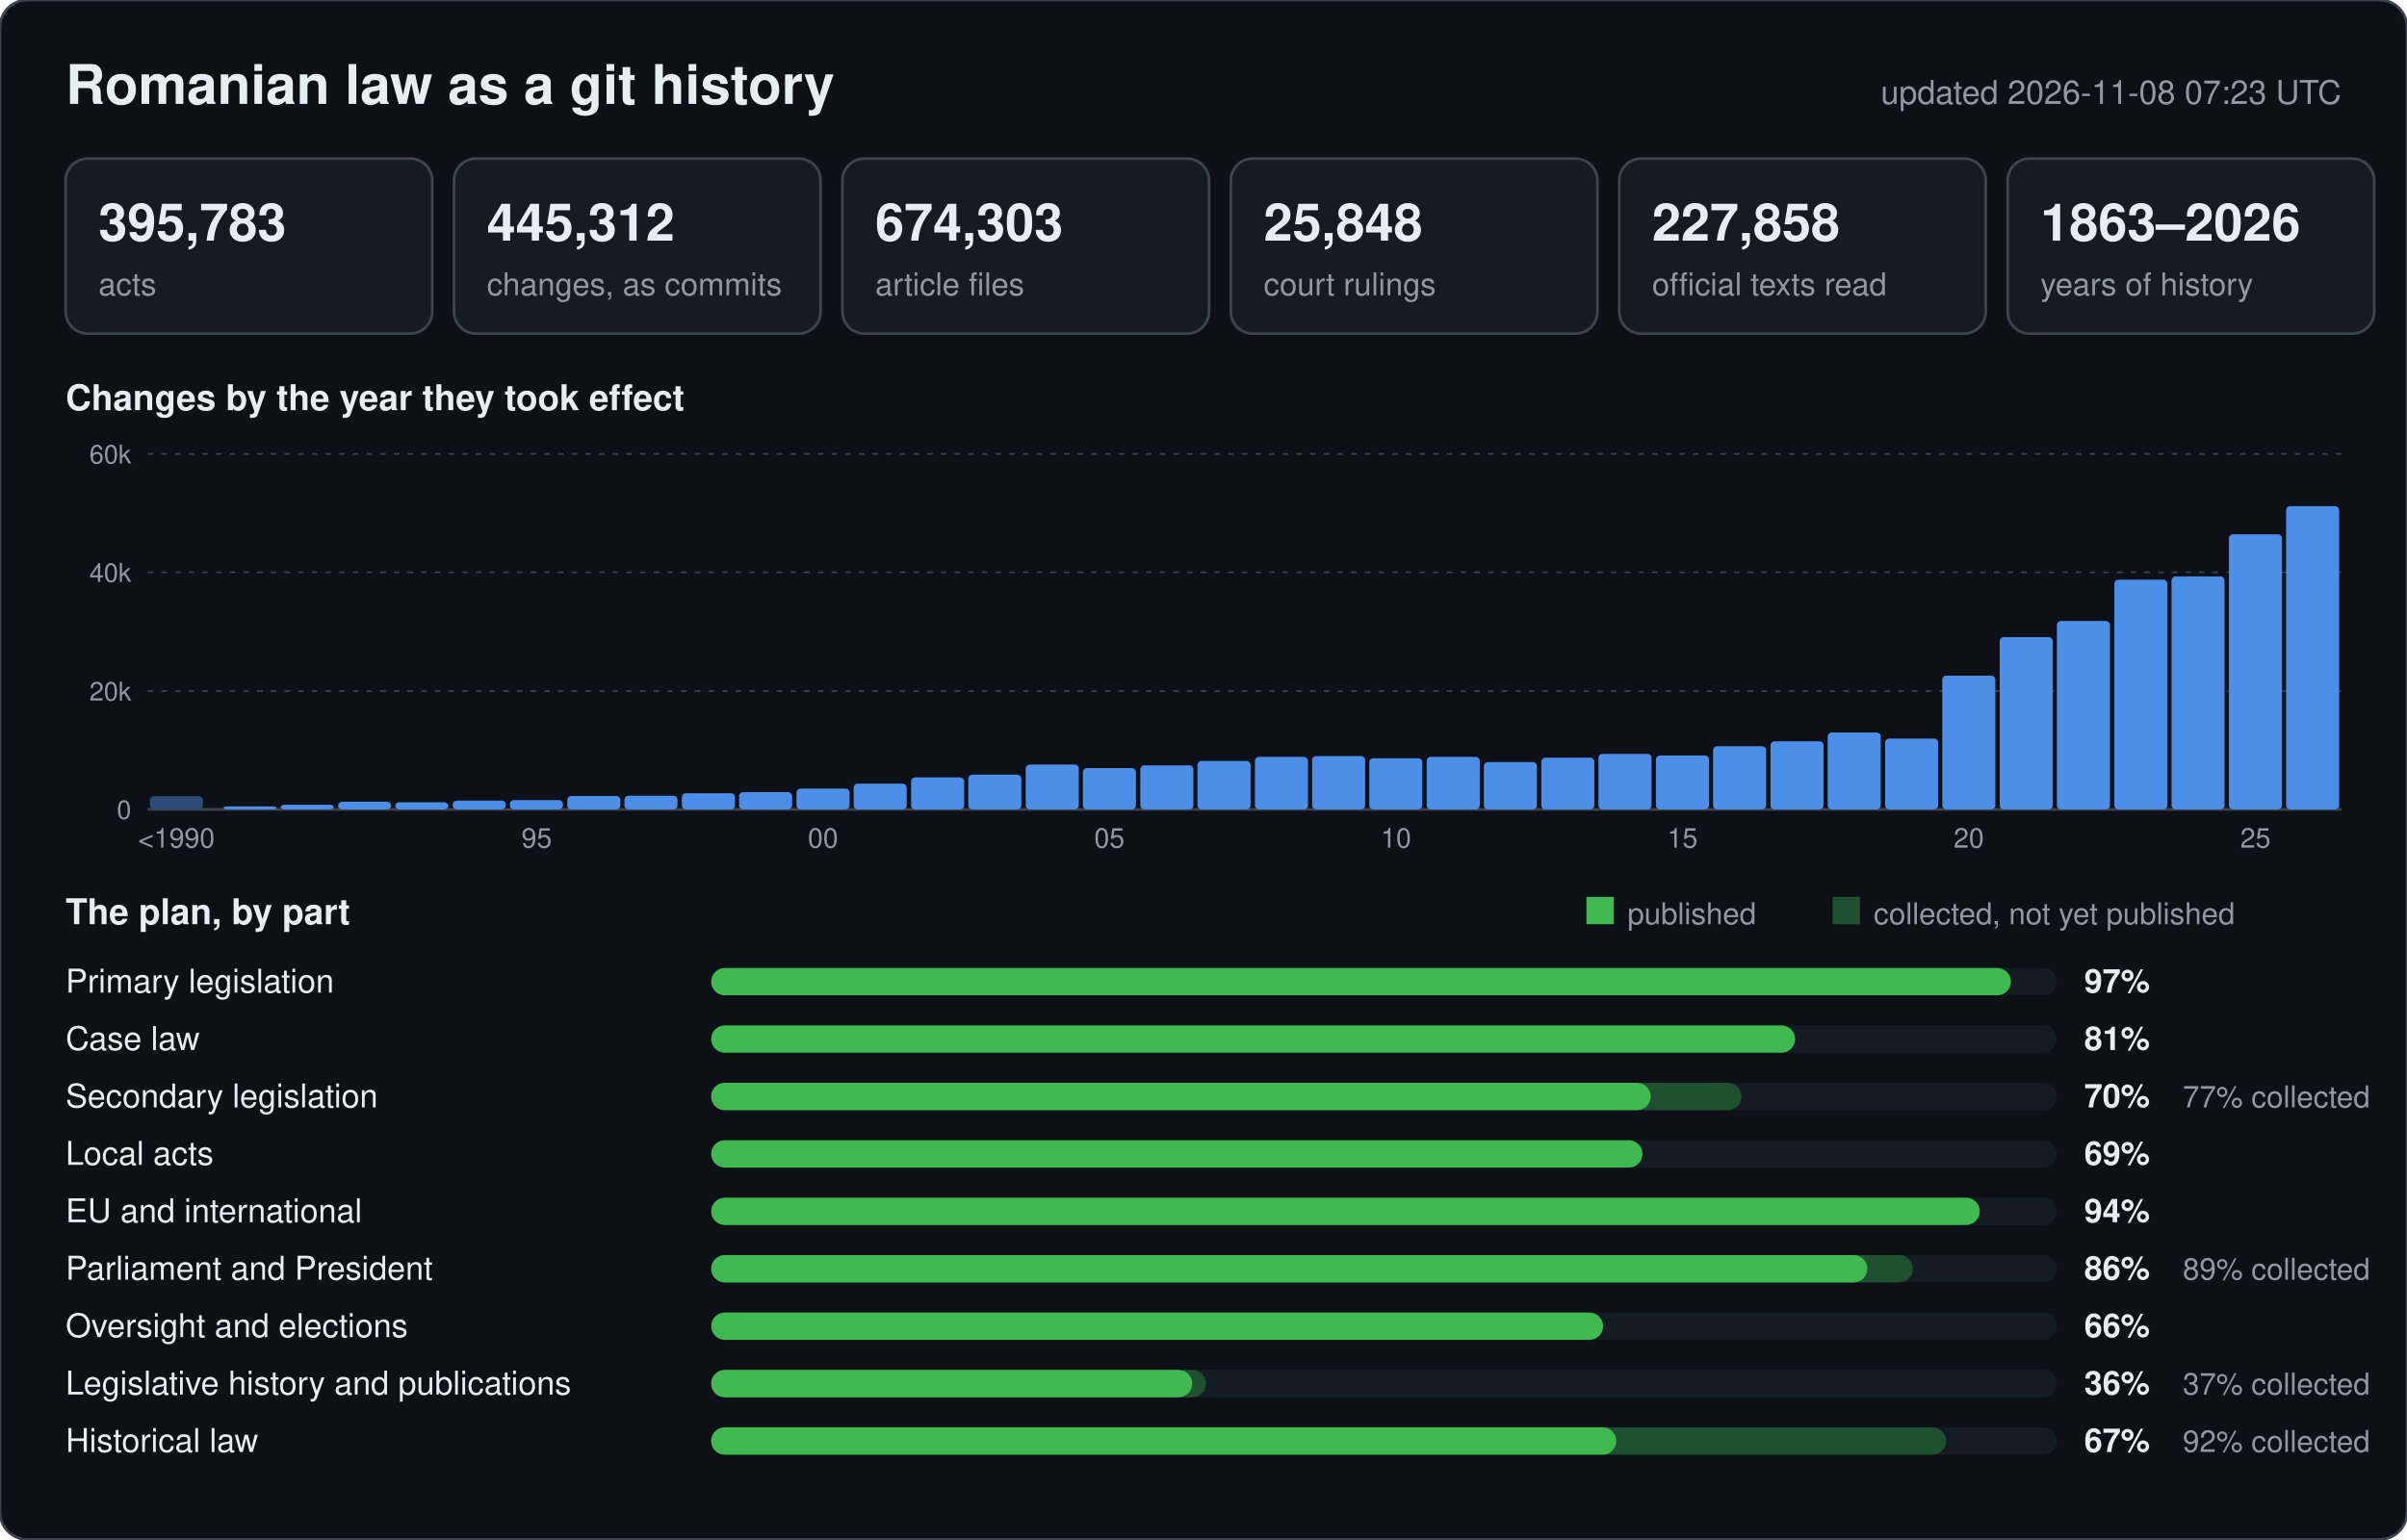
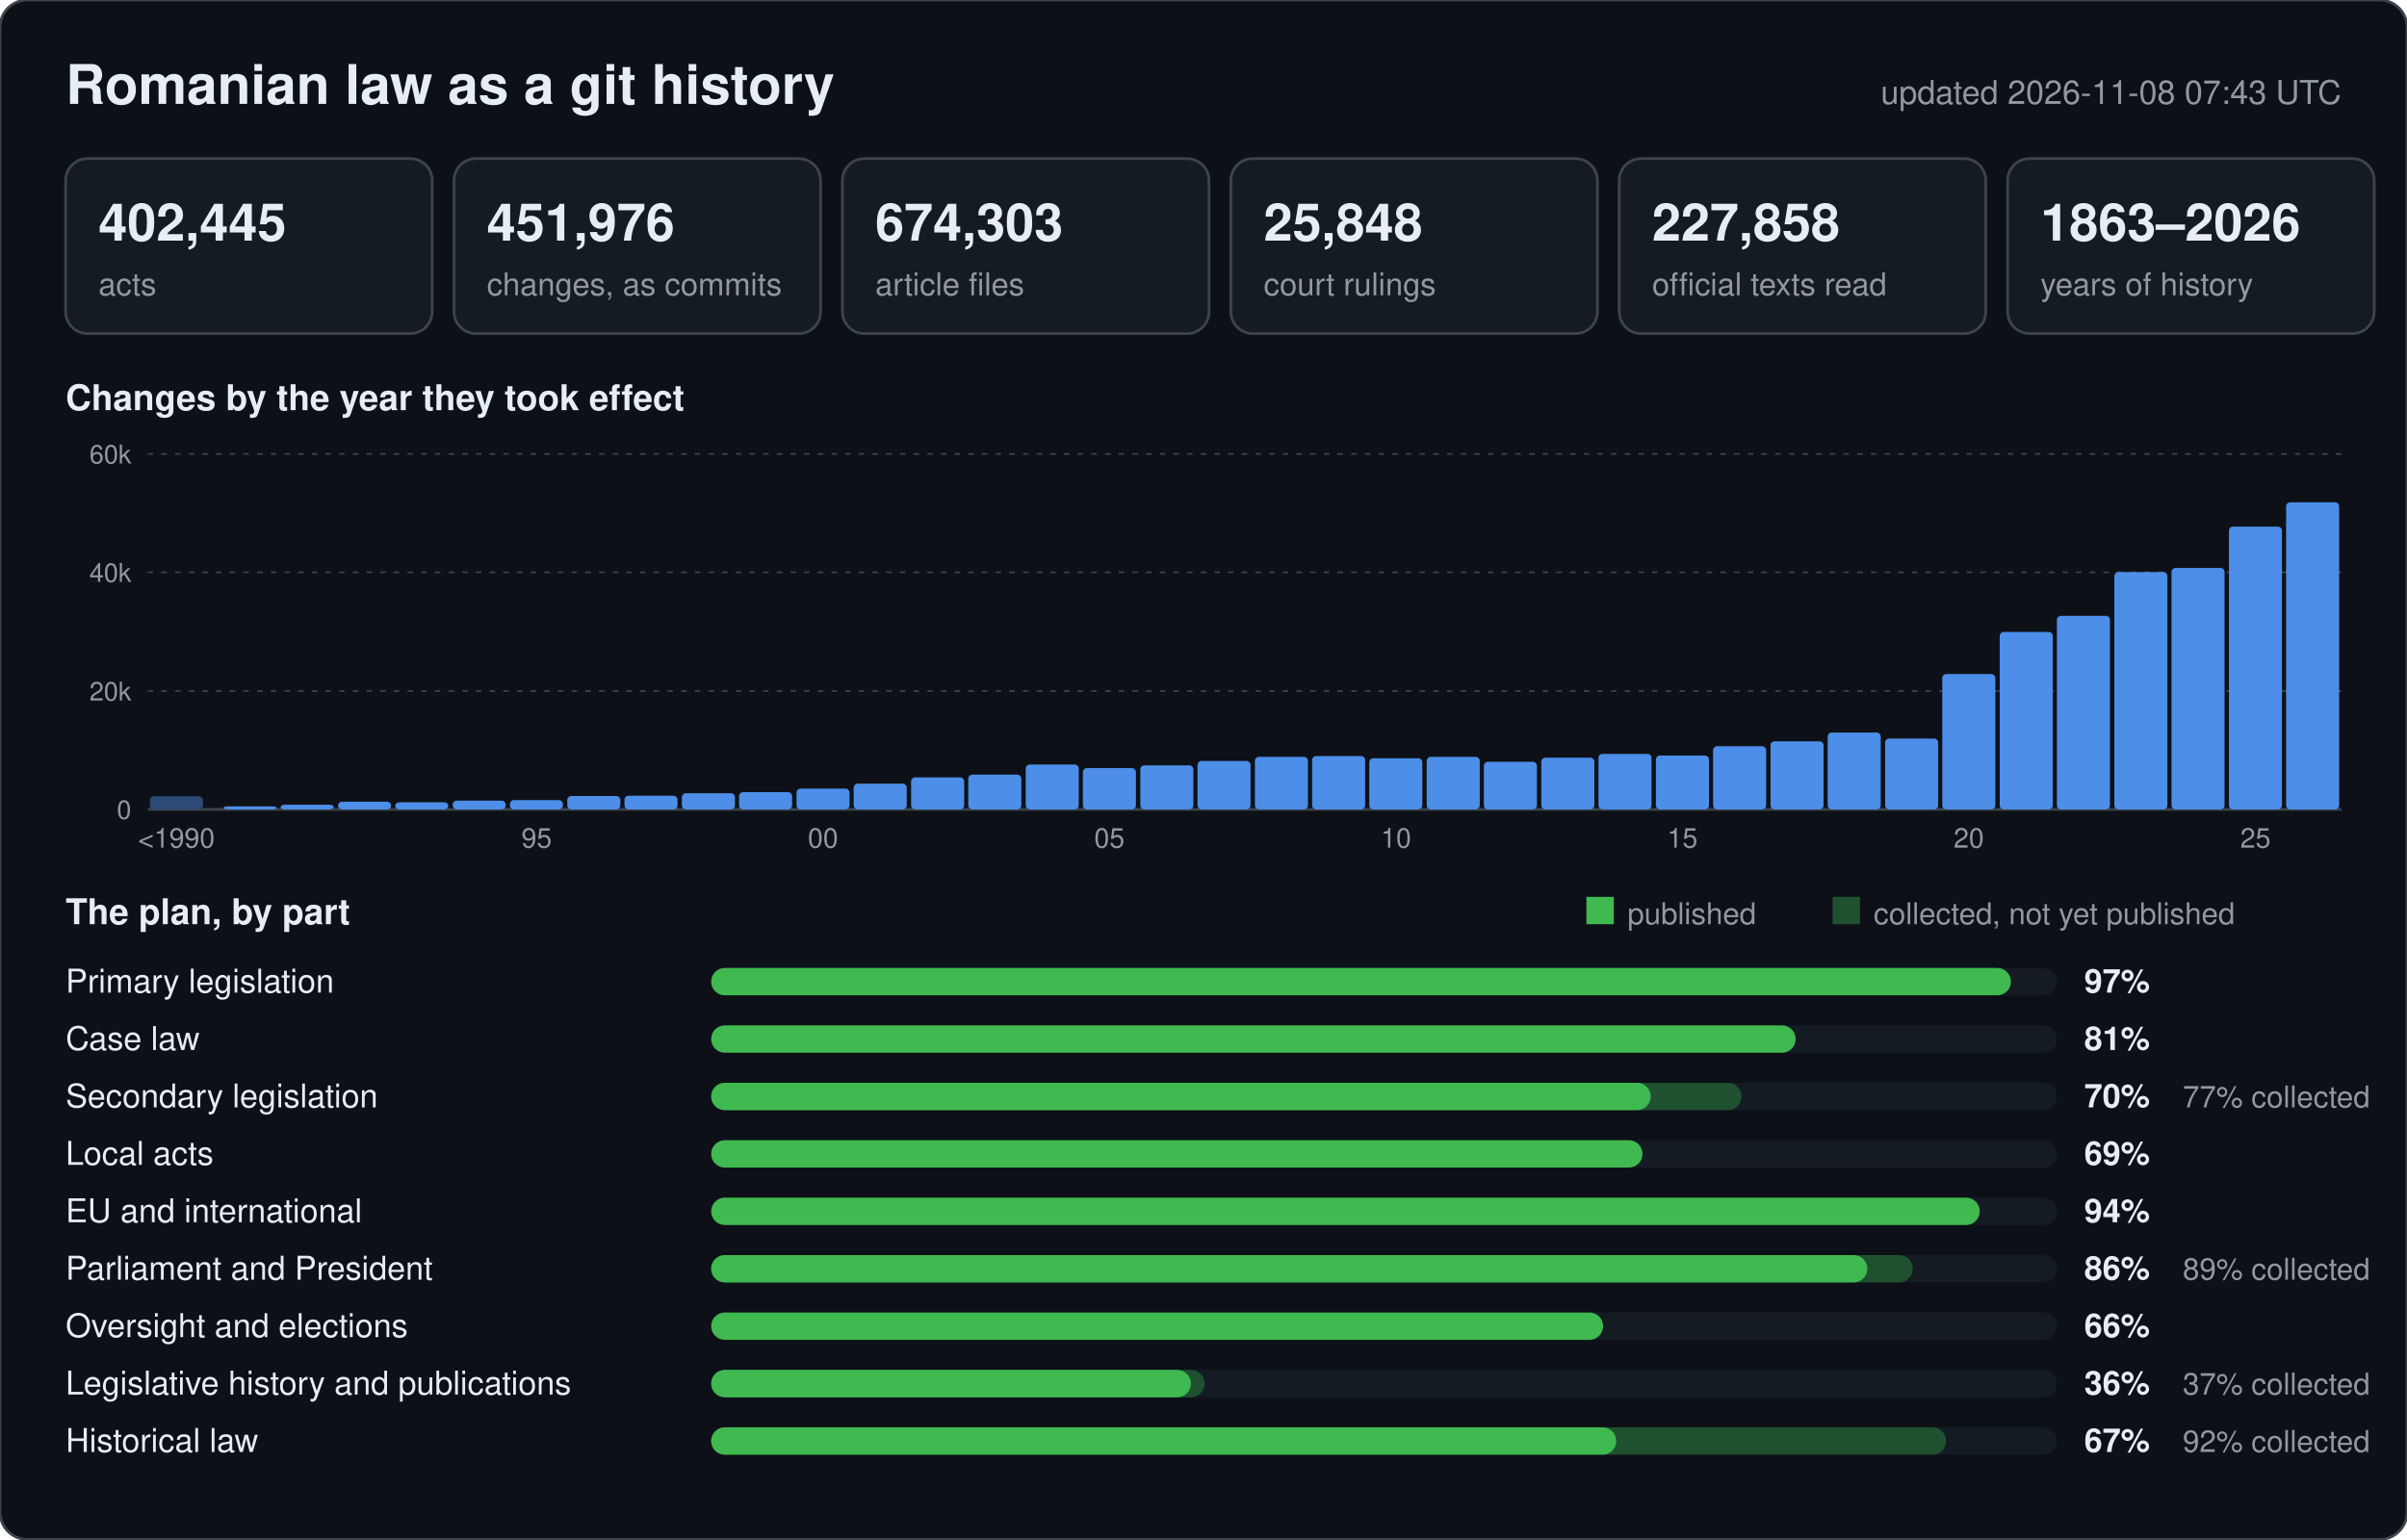
<svg xmlns="http://www.w3.org/2000/svg" width="880" height="563" viewBox="0 0 880 563" font-family="-apple-system,BlinkMacSystemFont,Segoe UI,Helvetica,Arial,sans-serif">
  <rect width="880" height="563" rx="10" fill="#0d1117" stroke="#3d444d" />
  <text x="24" y="38" font-size="20" font-weight="600" fill="#e6edf3">Romanian law as a git history</text>
-   <text x="856" y="38" font-size="12" text-anchor="end" fill="#9198a1">updated 2026-11-08 07:23 UTC</text>
+   <text x="856" y="38" font-size="12" text-anchor="end" fill="#9198a1">updated 2026-11-08 07:43 UTC</text>
  <rect x="24" y="58" width="134" height="64" rx="8" fill="#151b23" stroke="#3d444d" />
-   <text x="36" y="88" font-size="19" font-weight="600" fill="#e6edf3">395,783</text>
+   <text x="36" y="88" font-size="19" font-weight="600" fill="#e6edf3">402,445</text>
  <text x="36" y="108" font-size="11.5" fill="#9198a1">acts</text>
  <rect x="166" y="58" width="134" height="64" rx="8" fill="#151b23" stroke="#3d444d" />
-   <text x="178" y="88" font-size="19" font-weight="600" fill="#e6edf3">445,312</text>
+   <text x="178" y="88" font-size="19" font-weight="600" fill="#e6edf3">451,976</text>
  <text x="178" y="108" font-size="11.5" fill="#9198a1">changes, as commits</text>
  <rect x="308" y="58" width="134" height="64" rx="8" fill="#151b23" stroke="#3d444d" />
  <text x="320" y="88" font-size="19" font-weight="600" fill="#e6edf3">674,303</text>
  <text x="320" y="108" font-size="11.5" fill="#9198a1">article files</text>
  <rect x="450" y="58" width="134" height="64" rx="8" fill="#151b23" stroke="#3d444d" />
  <text x="462" y="88" font-size="19" font-weight="600" fill="#e6edf3">25,848</text>
  <text x="462" y="108" font-size="11.5" fill="#9198a1">court rulings</text>
  <rect x="592" y="58" width="134" height="64" rx="8" fill="#151b23" stroke="#3d444d" />
  <text x="604" y="88" font-size="19" font-weight="600" fill="#e6edf3">227,858</text>
  <text x="604" y="108" font-size="11.5" fill="#9198a1">official texts read</text>
  <rect x="734" y="58" width="134" height="64" rx="8" fill="#151b23" stroke="#3d444d" />
  <text x="746" y="88" font-size="19" font-weight="600" fill="#e6edf3">1863–2026</text>
  <text x="746" y="108" font-size="11.5" fill="#9198a1">years of history</text>
  <text x="24" y="150" font-size="13" font-weight="600" fill="#e6edf3">Changes by the year they took effect</text>
  <line x1="54" y1="296.0" x2="856" y2="296.0" stroke="#3d444d" stroke-width="1" />
  <text x="48" y="299.5" font-size="9.5" text-anchor="end" fill="#9198a1">0</text>
  <line x1="54" y1="252.7" x2="856" y2="252.7" stroke="#3d444d" stroke-width="0.6" stroke-dasharray="2 3" />
  <text x="48" y="256.2" font-size="9.5" text-anchor="end" fill="#9198a1">20k</text>
  <line x1="54" y1="209.3" x2="856" y2="209.3" stroke="#3d444d" stroke-width="0.6" stroke-dasharray="2 3" />
  <text x="48" y="212.8" font-size="9.5" text-anchor="end" fill="#9198a1">40k</text>
  <line x1="54" y1="166.0" x2="856" y2="166.0" stroke="#3d444d" stroke-width="0.6" stroke-dasharray="2 3" />
  <text x="48" y="169.5" font-size="9.5" text-anchor="end" fill="#9198a1">60k</text>
  <rect x="54.8" y="291.2" width="19.4" height="4.8" rx="1.5" fill="#2b4a75" />
  <text x="64.5" y="310" font-size="10" text-anchor="middle" fill="#9198a1">&lt;1990</text>
  <rect x="81.7" y="294.9" width="19.4" height="1.1" rx="1.5" fill="#4c8ee8" />
  <rect x="102.6" y="294.3" width="19.4" height="1.7" rx="1.5" fill="#4c8ee8" />
  <rect x="123.6" y="293.2" width="19.4" height="2.8" rx="1.5" fill="#4c8ee8" />
  <rect x="144.5" y="293.4" width="19.4" height="2.6" rx="1.5" fill="#4c8ee8" />
  <rect x="165.5" y="292.8" width="19.4" height="3.2" rx="1.5" fill="#4c8ee8" />
  <rect x="186.4" y="292.6" width="19.4" height="3.4" rx="1.5" fill="#4c8ee8" />
  <text x="196.2" y="310" font-size="10" text-anchor="middle" fill="#9198a1">95</text>
  <rect x="207.4" y="291.1" width="19.4" height="4.9" rx="1.5" fill="#4c8ee8" />
  <rect x="228.3" y="291.0" width="19.4" height="5.0" rx="1.5" fill="#4c8ee8" />
  <rect x="249.3" y="290.1" width="19.4" height="5.9" rx="1.5" fill="#4c8ee8" />
  <rect x="270.2" y="289.7" width="19.4" height="6.3" rx="1.5" fill="#4c8ee8" />
  <rect x="291.2" y="288.4" width="19.4" height="7.6" rx="1.5" fill="#4c8ee8" />
  <text x="300.9" y="310" font-size="10" text-anchor="middle" fill="#9198a1">00</text>
  <rect x="312.1" y="286.6" width="19.4" height="9.4" rx="1.5" fill="#4c8ee8" />
  <rect x="333.1" y="284.3" width="19.4" height="11.7" rx="1.5" fill="#4c8ee8" />
  <rect x="354.0" y="283.3" width="19.4" height="12.7" rx="1.5" fill="#4c8ee8" />
  <rect x="375.0" y="279.6" width="19.4" height="16.4" rx="1.5" fill="#4c8ee8" />
  <rect x="395.9" y="280.9" width="19.4" height="15.1" rx="1.5" fill="#4c8ee8" />
  <text x="405.6" y="310" font-size="10" text-anchor="middle" fill="#9198a1">05</text>
  <rect x="416.9" y="279.9" width="19.4" height="16.1" rx="1.5" fill="#4c8ee8" />
  <rect x="437.8" y="278.3" width="19.4" height="17.7" rx="1.5" fill="#4c8ee8" />
  <rect x="458.8" y="276.8" width="19.4" height="19.2" rx="1.5" fill="#4c8ee8" />
  <rect x="479.7" y="276.5" width="19.4" height="19.5" rx="1.5" fill="#4c8ee8" />
  <rect x="500.6" y="277.3" width="19.4" height="18.7" rx="1.5" fill="#4c8ee8" />
  <text x="510.4" y="310" font-size="10" text-anchor="middle" fill="#9198a1">10</text>
  <rect x="521.6" y="276.8" width="19.4" height="19.2" rx="1.5" fill="#4c8ee8" />
-   <rect x="542.5" y="278.7" width="19.4" height="17.3" rx="1.5" fill="#4c8ee8" />
+   <rect x="542.5" y="278.6" width="19.4" height="17.4" rx="1.5" fill="#4c8ee8" />
  <rect x="563.5" y="277.1" width="19.4" height="18.9" rx="1.5" fill="#4c8ee8" />
  <rect x="584.4" y="275.7" width="19.4" height="20.3" rx="1.5" fill="#4c8ee8" />
  <rect x="605.4" y="276.3" width="19.4" height="19.7" rx="1.5" fill="#4c8ee8" />
  <text x="615.1" y="310" font-size="10" text-anchor="middle" fill="#9198a1">15</text>
  <rect x="626.3" y="272.9" width="19.4" height="23.1" rx="1.5" fill="#4c8ee8" />
  <rect x="647.3" y="271.1" width="19.4" height="24.9" rx="1.5" fill="#4c8ee8" />
  <rect x="668.2" y="267.9" width="19.4" height="28.1" rx="1.5" fill="#4c8ee8" />
  <rect x="689.2" y="270.1" width="19.4" height="25.9" rx="1.5" fill="#4c8ee8" />
-   <rect x="710.1" y="247.1" width="19.4" height="48.9" rx="1.5" fill="#4c8ee8" />
+   <rect x="710.1" y="246.5" width="19.4" height="49.5" rx="1.5" fill="#4c8ee8" />
  <text x="719.8" y="310" font-size="10" text-anchor="middle" fill="#9198a1">20</text>
-   <rect x="731.1" y="233.0" width="19.4" height="63.0" rx="1.5" fill="#4c8ee8" />
-   <rect x="752.0" y="227.1" width="19.4" height="68.9" rx="1.5" fill="#4c8ee8" />
-   <rect x="773.0" y="212.0" width="19.4" height="84.0" rx="1.5" fill="#4c8ee8" />
-   <rect x="793.9" y="210.8" width="19.4" height="85.2" rx="1.5" fill="#4c8ee8" />
-   <rect x="814.9" y="195.4" width="19.4" height="100.6" rx="1.5" fill="#4c8ee8" />
+   <rect x="731.1" y="231.1" width="19.4" height="64.9" rx="1.5" fill="#4c8ee8" />
+   <rect x="752.0" y="225.2" width="19.4" height="70.8" rx="1.5" fill="#4c8ee8" />
+   <rect x="773.0" y="209.2" width="19.4" height="86.8" rx="1.5" fill="#4c8ee8" />
+   <rect x="793.9" y="207.7" width="19.4" height="88.3" rx="1.5" fill="#4c8ee8" />
+   <rect x="814.9" y="192.6" width="19.4" height="103.4" rx="1.5" fill="#4c8ee8" />
  <text x="824.6" y="310" font-size="10" text-anchor="middle" fill="#9198a1">25</text>
-   <rect x="835.8" y="185.1" width="19.4" height="110.9" rx="1.5" fill="#4c8ee8" />
+   <rect x="835.8" y="183.7" width="19.4" height="112.3" rx="1.5" fill="#4c8ee8" />
  <text x="24" y="338" font-size="13" font-weight="600" fill="#e6edf3">The plan, by part</text>
  <rect x="580" y="328" width="10" height="10" fill="#3fb950" />
  <text x="595" y="338" font-size="11" fill="#9198a1">published</text>
  <rect x="670" y="328" width="10" height="10" fill="#1f5130" />
  <text x="685" y="338" font-size="11" fill="#9198a1">collected, not yet published</text>
  <text x="24" y="363" font-size="12" fill="#e6edf3">Primary legislation</text>
  <rect x="260" y="354" width="492" height="10" rx="5" fill="#151b23" />
  <rect x="260" y="354" width="475.2" height="10" rx="5" fill="#3fb950" />
  <text x="762" y="363" font-size="12" font-weight="600" fill="#e6edf3">97%</text>
  <text x="24" y="384" font-size="12" fill="#e6edf3">Case law</text>
  <rect x="260" y="375" width="492" height="10" rx="5" fill="#151b23" />
-   <rect x="260" y="375" width="396.3" height="10" rx="5" fill="#3fb950" />
+   <rect x="260" y="375" width="396.5" height="10" rx="5" fill="#3fb950" />
  <text x="762" y="384" font-size="12" font-weight="600" fill="#e6edf3">81%</text>
  <text x="24" y="405" font-size="12" fill="#e6edf3">Secondary legislation</text>
  <rect x="260" y="396" width="492" height="10" rx="5" fill="#151b23" />
  <rect x="260" y="396" width="376.7" height="10" rx="5" fill="#1f5130" />
  <rect x="260" y="396" width="343.5" height="10" rx="5" fill="#3fb950" />
  <text x="762" y="405" font-size="12" font-weight="600" fill="#e6edf3">70%</text>
  <text x="798" y="405" font-size="11" fill="#9198a1">77% collected</text>
  <text x="24" y="426" font-size="12" fill="#e6edf3">Local acts</text>
  <rect x="260" y="417" width="492" height="10" rx="5" fill="#151b23" />
  <rect x="260" y="417" width="340.5" height="10" rx="5" fill="#3fb950" />
  <text x="762" y="426" font-size="12" font-weight="600" fill="#e6edf3">69%</text>
  <text x="24" y="447" font-size="12" fill="#e6edf3">EU and international</text>
  <rect x="260" y="438" width="492" height="10" rx="5" fill="#151b23" />
  <rect x="260" y="438" width="463.8" height="10" rx="5" fill="#3fb950" />
  <text x="762" y="447" font-size="12" font-weight="600" fill="#e6edf3">94%</text>
  <text x="24" y="468" font-size="12" fill="#e6edf3">Parliament and President</text>
  <rect x="260" y="459" width="492" height="10" rx="5" fill="#151b23" />
  <rect x="260" y="459" width="439.3" height="10" rx="5" fill="#1f5130" />
  <rect x="260" y="459" width="422.7" height="10" rx="5" fill="#3fb950" />
  <text x="762" y="468" font-size="12" font-weight="600" fill="#e6edf3">86%</text>
  <text x="798" y="468" font-size="11" fill="#9198a1">89% collected</text>
  <text x="24" y="489" font-size="12" fill="#e6edf3">Oversight and elections</text>
  <rect x="260" y="480" width="492" height="10" rx="5" fill="#151b23" />
  <rect x="260" y="480" width="326.1" height="10" rx="5" fill="#3fb950" />
  <text x="762" y="489" font-size="12" font-weight="600" fill="#e6edf3">66%</text>
  <text x="24" y="510" font-size="12" fill="#e6edf3">Legislative history and publications</text>
  <rect x="260" y="501" width="492" height="10" rx="5" fill="#151b23" />
-   <rect x="260" y="501" width="180.9" height="10" rx="5" fill="#1f5130" />
-   <rect x="260" y="501" width="175.9" height="10" rx="5" fill="#3fb950" />
+   <rect x="260" y="501" width="180.4" height="10" rx="5" fill="#1f5130" />
+   <rect x="260" y="501" width="175.4" height="10" rx="5" fill="#3fb950" />
  <text x="762" y="510" font-size="12" font-weight="600" fill="#e6edf3">36%</text>
  <text x="798" y="510" font-size="11" fill="#9198a1">37% collected</text>
  <text x="24" y="531" font-size="12" fill="#e6edf3">Historical law</text>
  <rect x="260" y="522" width="492" height="10" rx="5" fill="#151b23" />
  <rect x="260" y="522" width="451.5" height="10" rx="5" fill="#1f5130" />
  <rect x="260" y="522" width="330.9" height="10" rx="5" fill="#3fb950" />
  <text x="762" y="531" font-size="12" font-weight="600" fill="#e6edf3">67%</text>
  <text x="798" y="531" font-size="11" fill="#9198a1">92% collected</text>
</svg>
